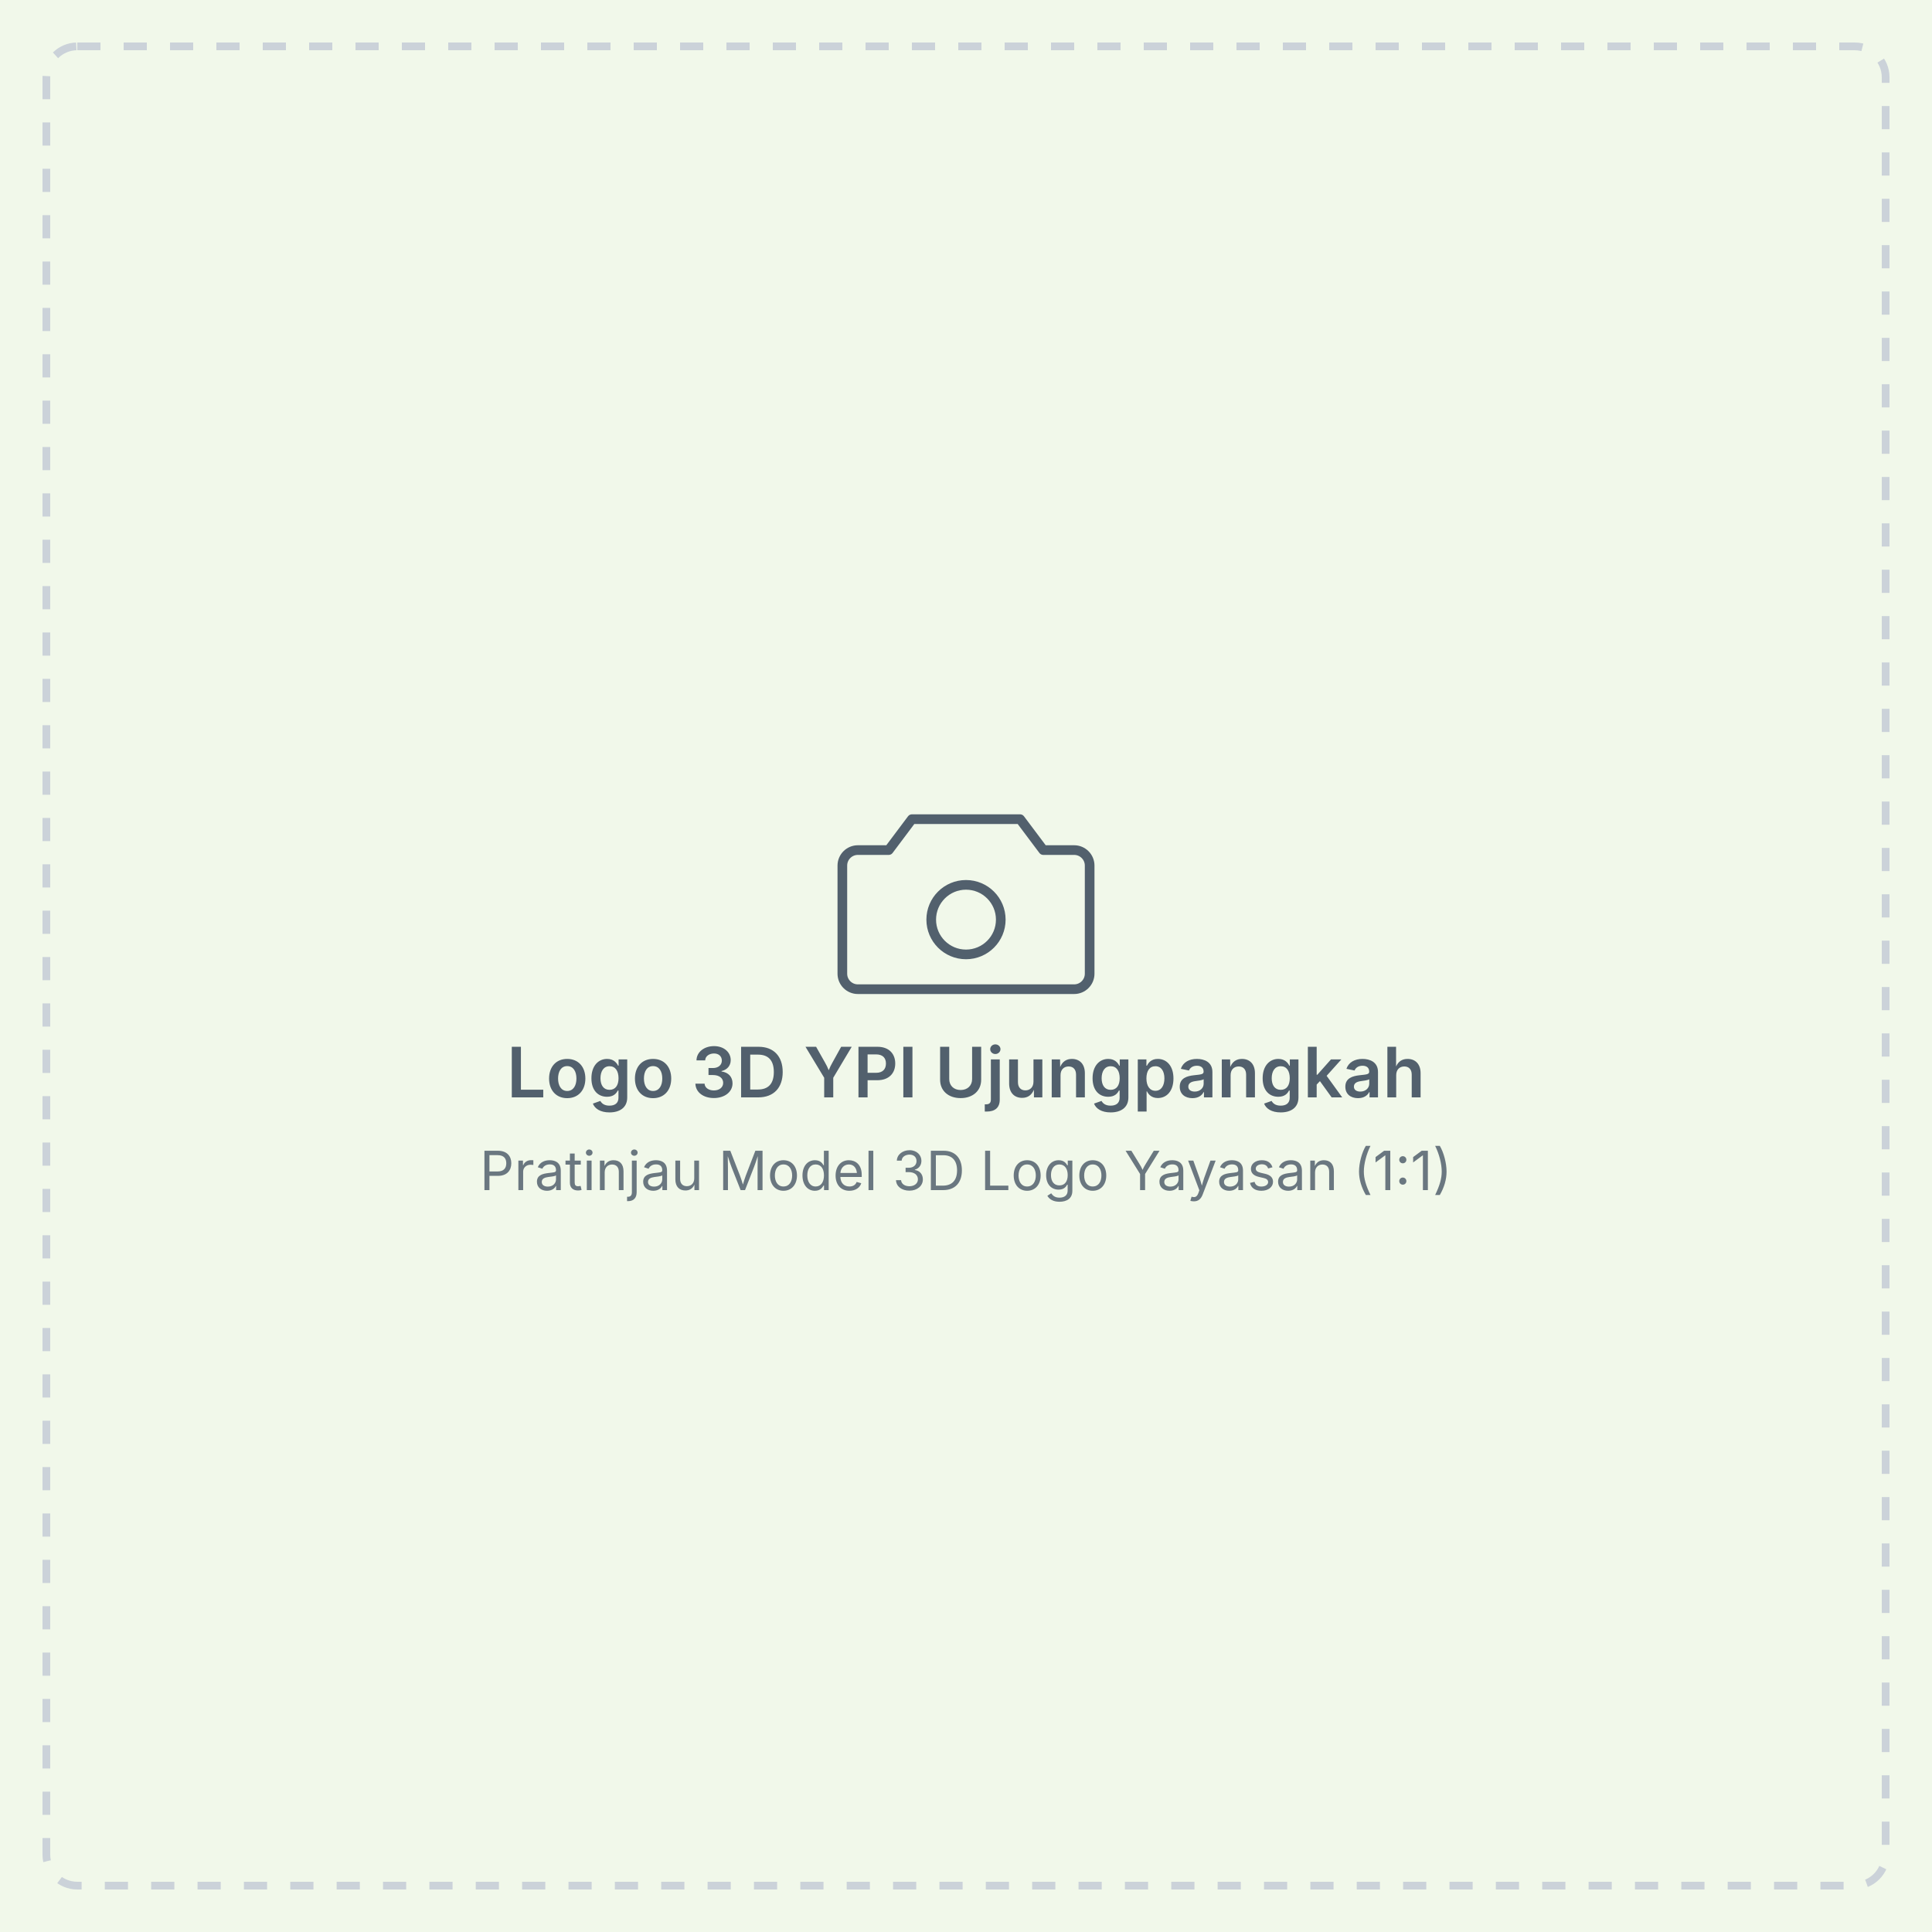
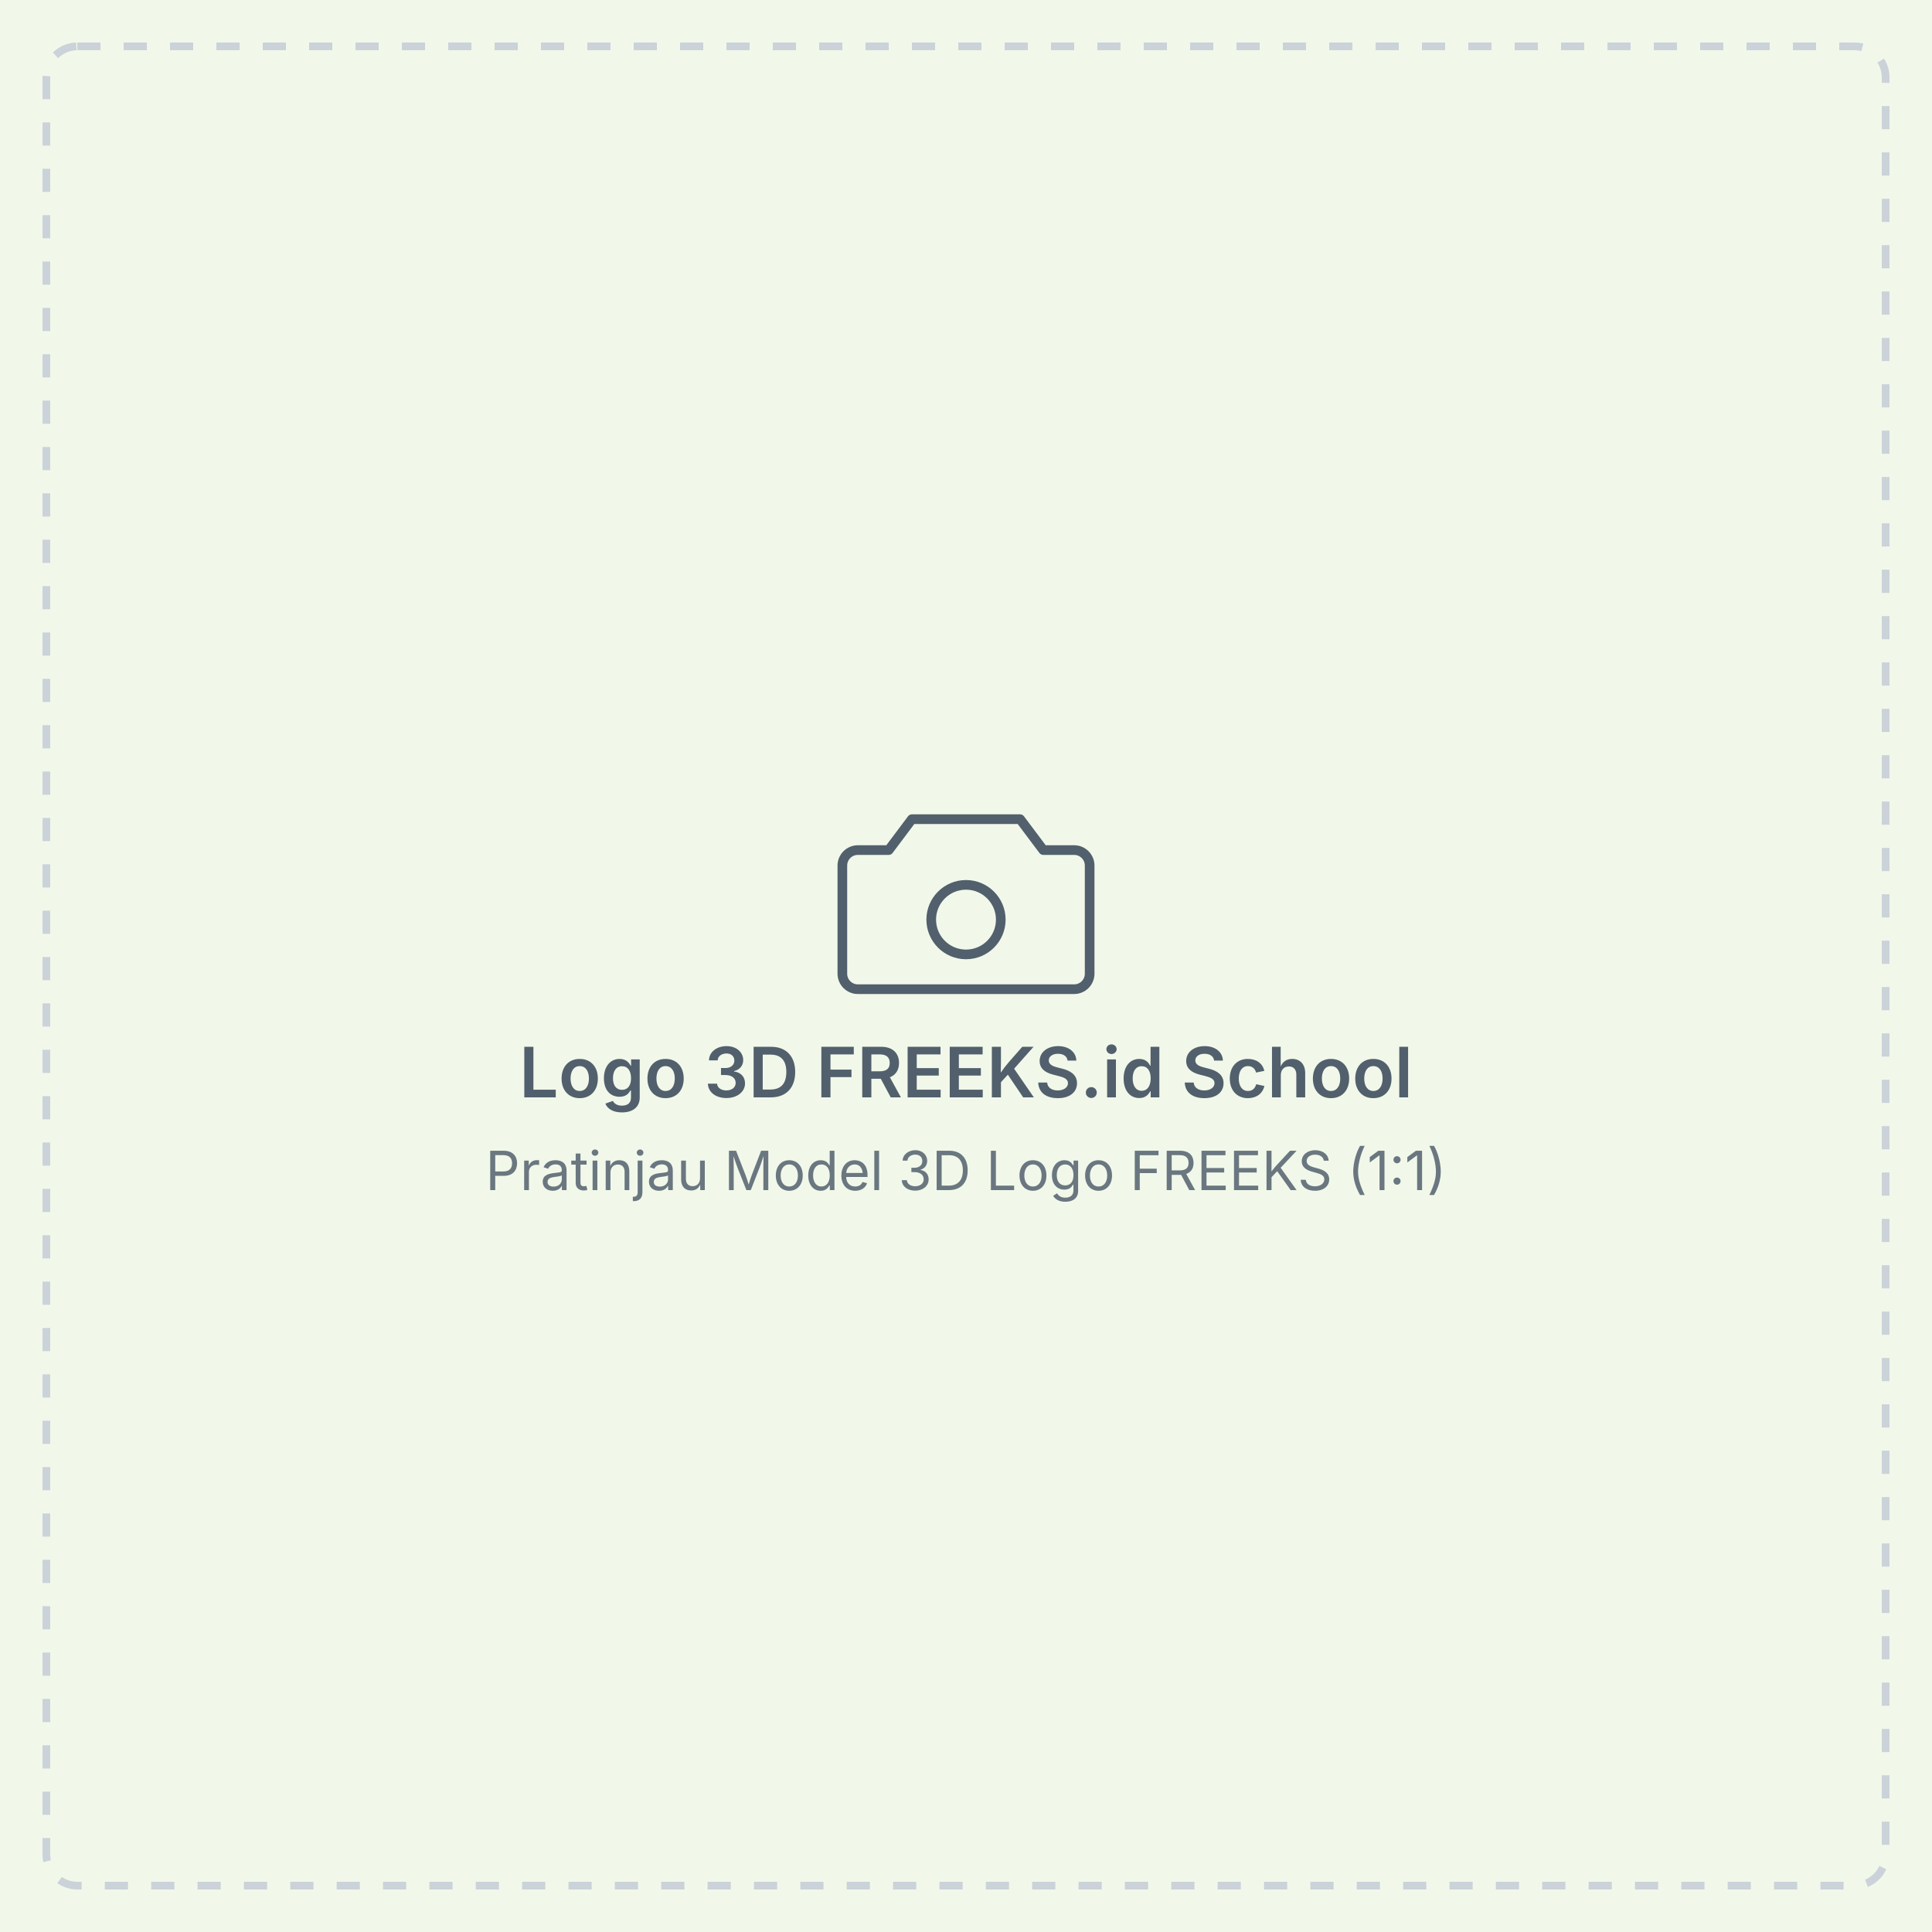
<svg xmlns="http://www.w3.org/2000/svg" viewBox="0 0 500 500" width="500" height="500">
  <rect width="100%" height="100%" fill="#F1F8EA" />
  <rect x="12" y="12" width="476" height="476" fill="none" stroke="#CBD2D9" stroke-width="2" stroke-dasharray="6 6" rx="8" />
  <g transform="translate(250, 230)" text-anchor="middle">
    <path d="M-20 -10 L-14 -18 L14 -18 L20 -10 L28 -10 C30.2 -10 32 -8.2 32 -6 L32 22 C32 24.2 30.2 26 28 26 L-28 26 C-30.2 26 -32 24.2 -32 22 L-32 -6 C-32 -8.2 -30.2 -10 -28 -10 Z" fill="none" stroke="#52606D" stroke-width="2.5" stroke-linejoin="round" />
    <circle cx="0" cy="8" r="9" fill="none" stroke="#52606D" stroke-width="2.5" />
-     <text y="54" font-family="Inter, sans-serif" font-size="18" font-weight="600" fill="#52606D">Logo 3D YPI Ujungpangkah</text>
-     <text y="78" font-family="Inter, sans-serif" font-size="14" fill="#52606D" opacity="0.85">Pratinjau Model 3D Logo Yayasan (1:1)</text>
+     <text y="54" font-family="Inter, sans-serif" font-size="18" font-weight="600" fill="#52606D">Logo 3D FREEKS.id School</text>
+     <text y="78" font-family="Inter, sans-serif" font-size="14" fill="#52606D" opacity="0.85">Pratinjau Model 3D Logo FREEKS (1:1)</text>
  </g>
</svg>
